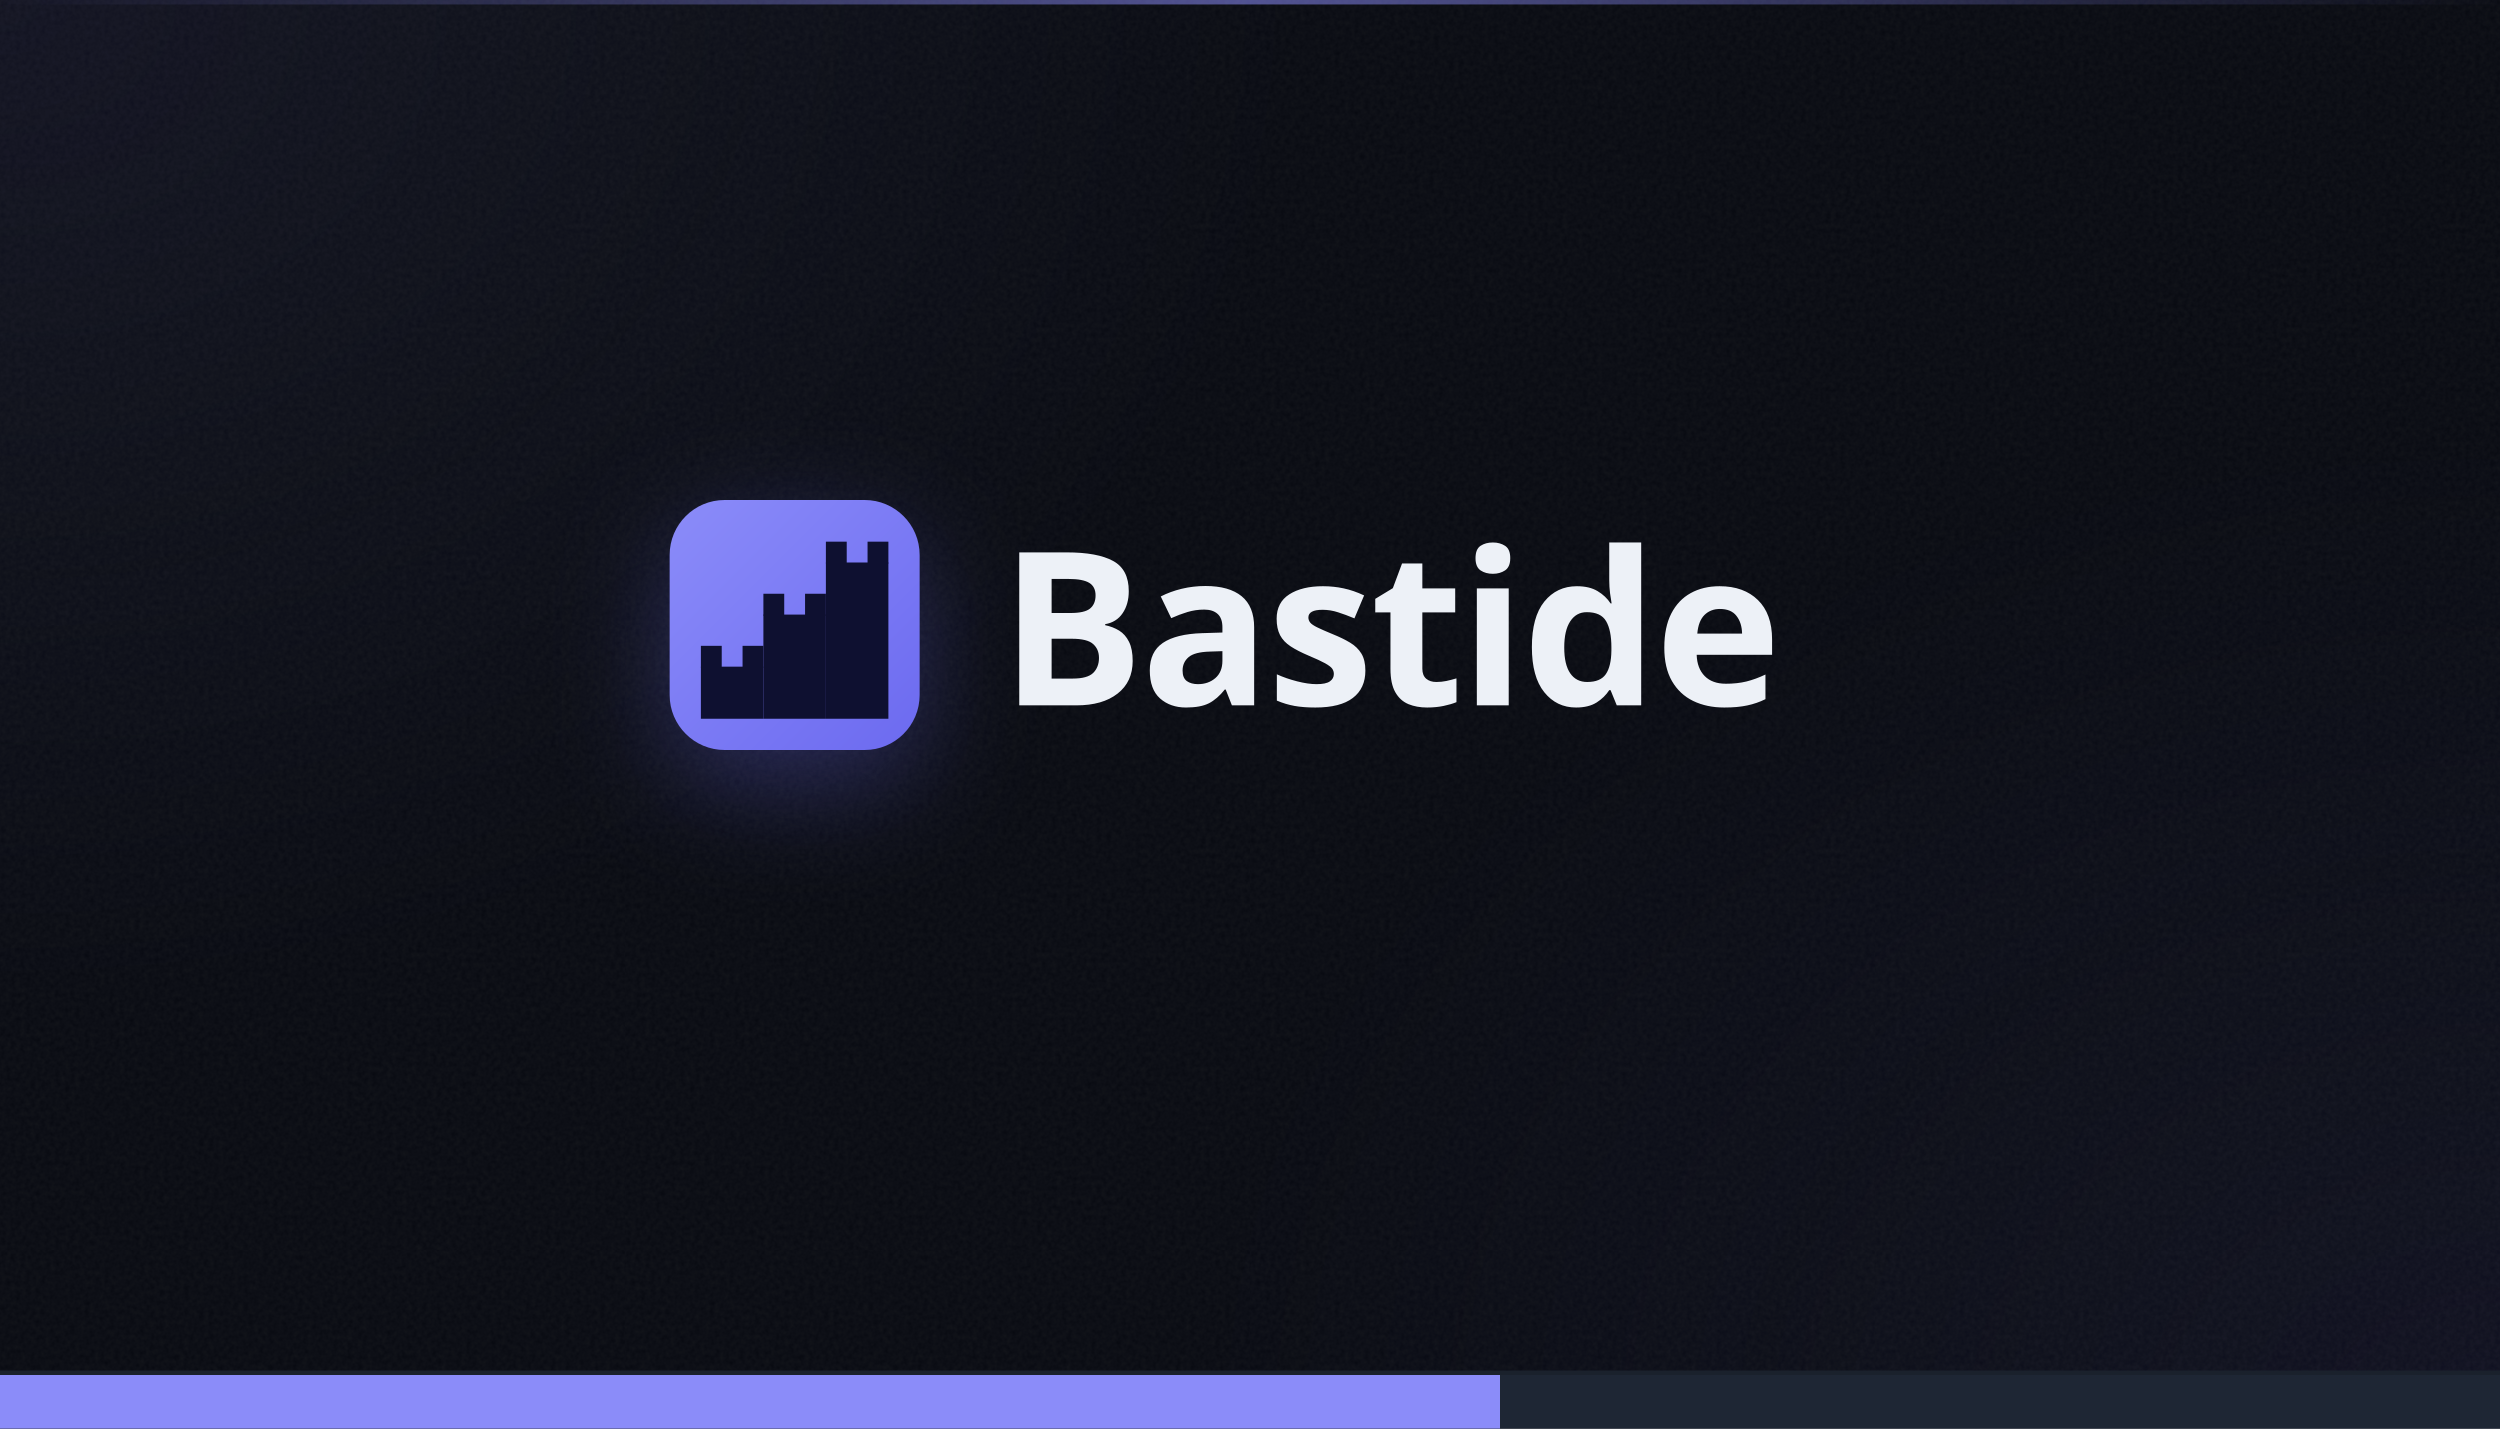
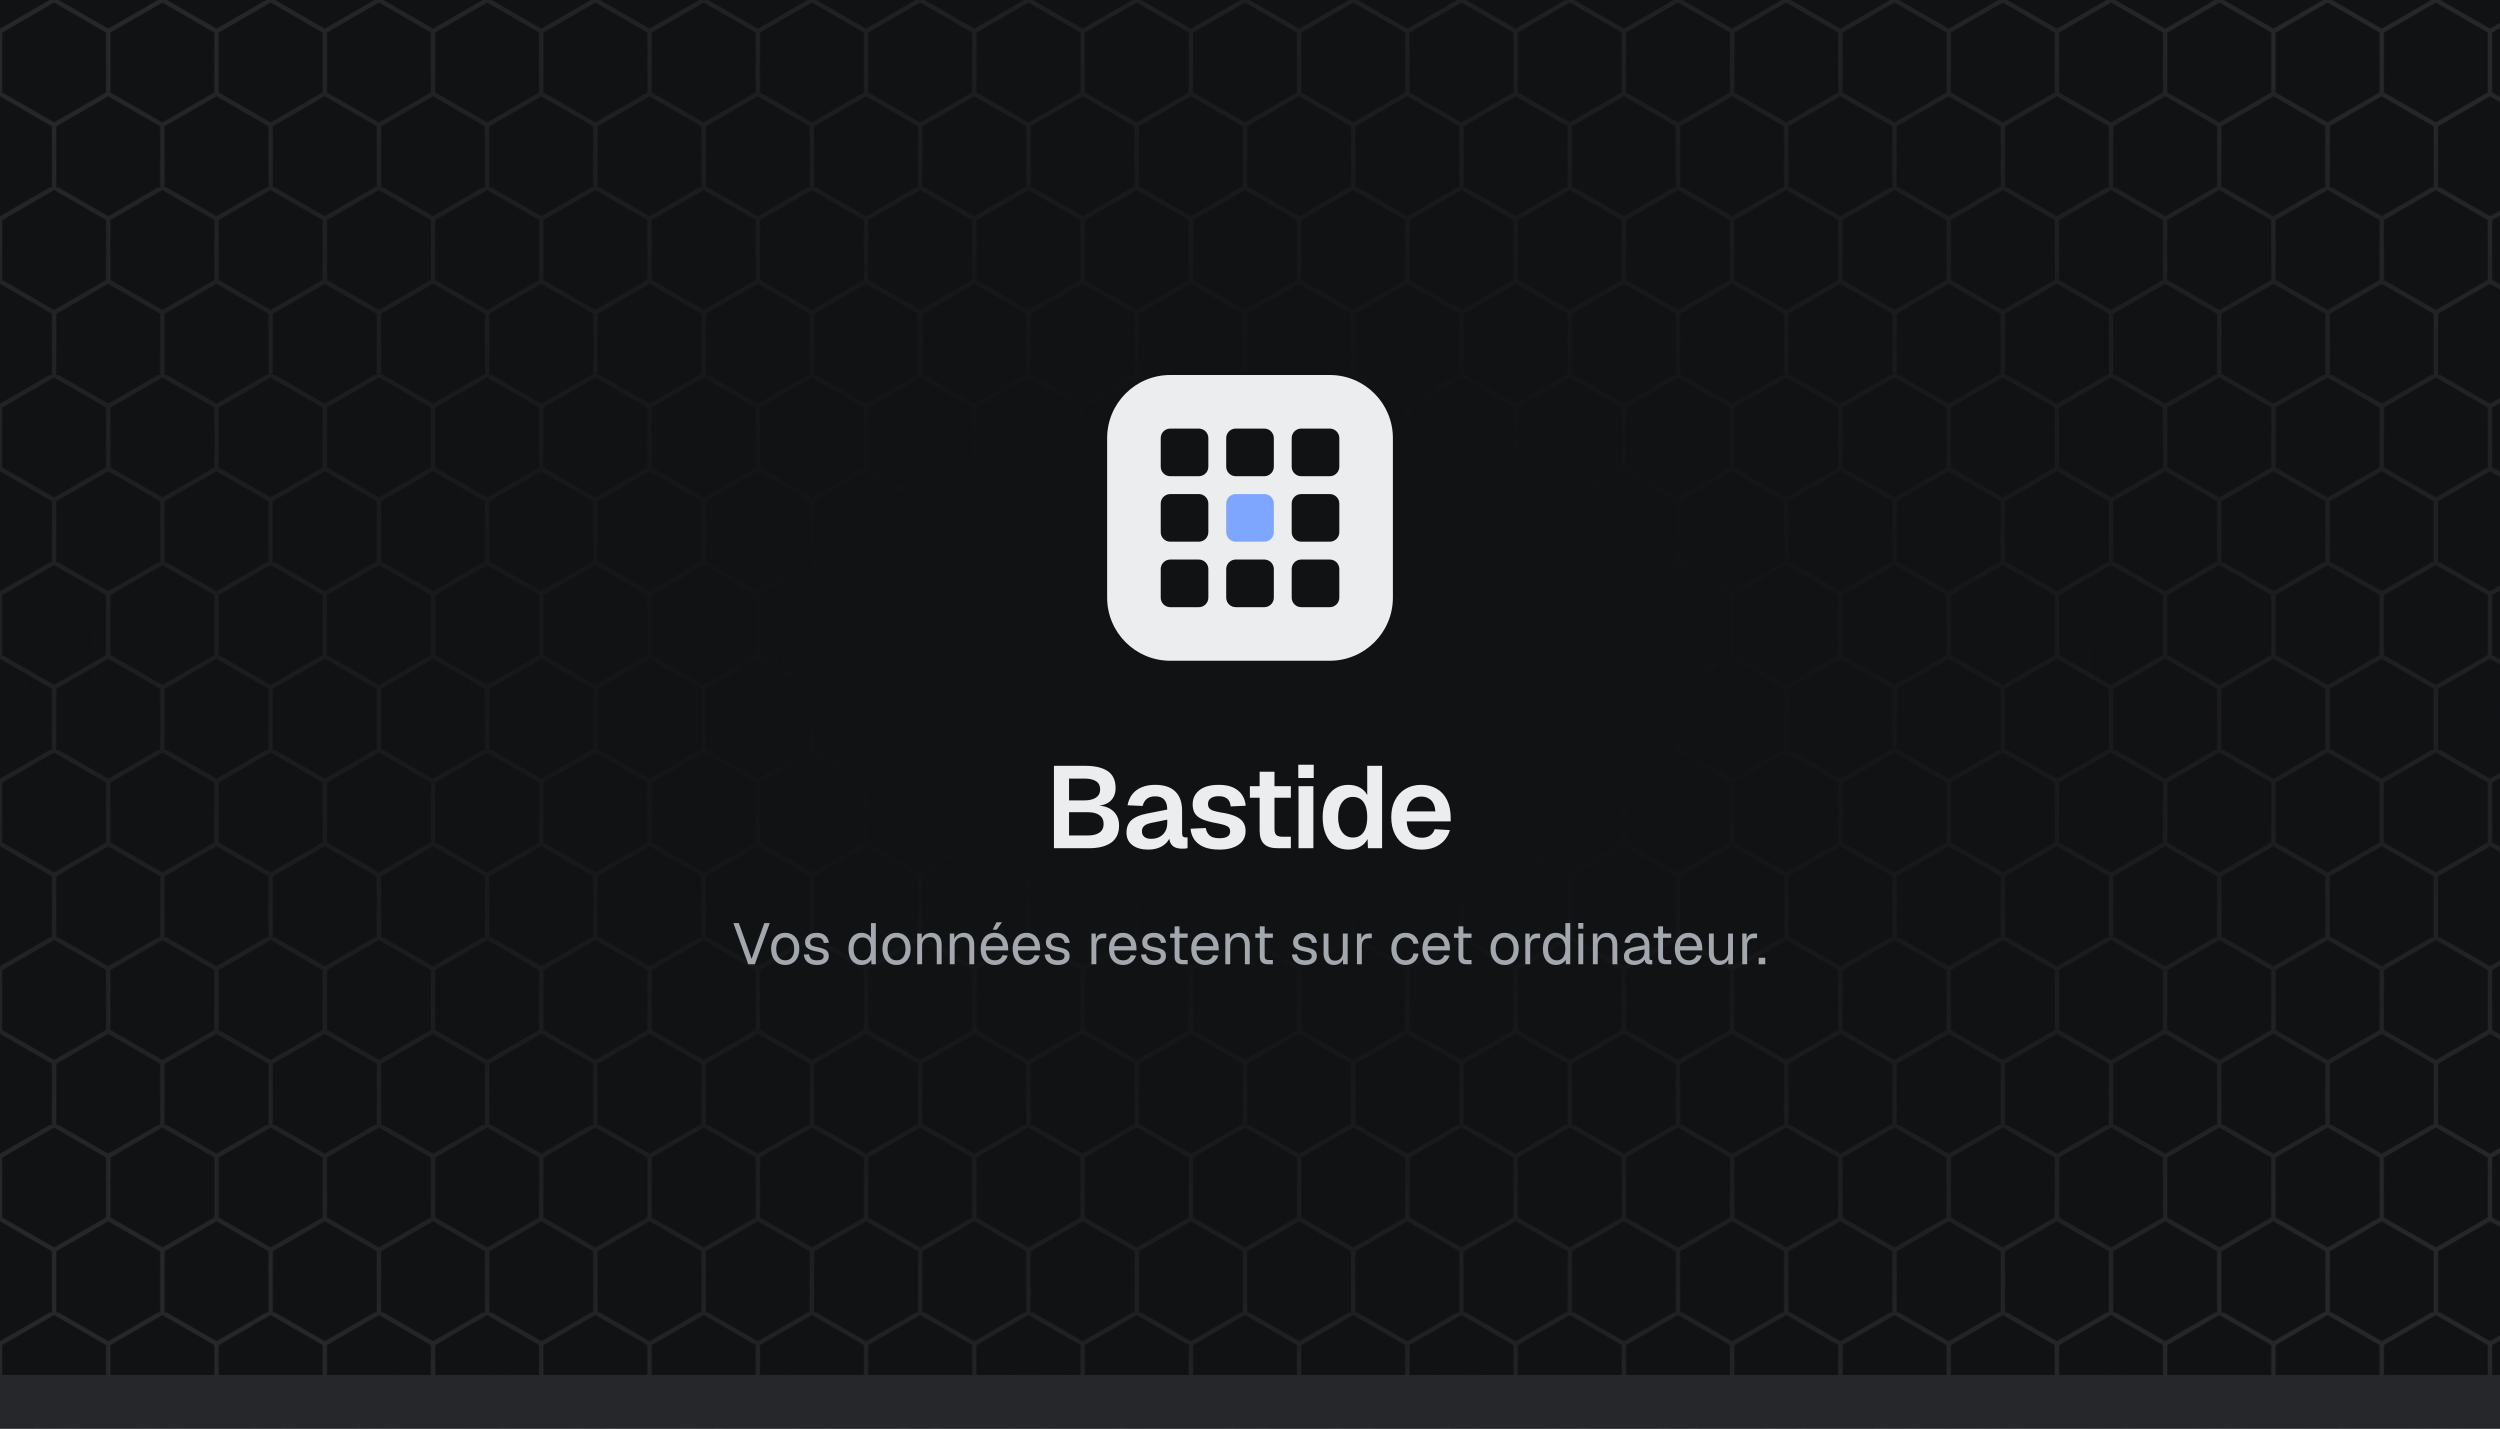
<svg xmlns="http://www.w3.org/2000/svg" width="560" height="320" viewBox="0 0 560 320">
  <defs>
-     <radialGradient id="glowTL" cx="0" cy="0" r="1" gradientUnits="userSpaceOnUse" gradientTransform="translate(0 0) scale(420 320)">
-       <stop offset="0" stop-color="#8B8CF9" stop-opacity=".07" />
-       <stop offset=".7" stop-color="#8B8CF9" stop-opacity="0" />
+     <pattern id="tomettes" width="24.25" height="42" patternUnits="userSpaceOnUse">
+       <path d="M0 7 12.125 0l12.125 7M0 7v14M24.25 7v14M0 21l12.125 7 12.125-7M12.125 28v14" fill="none" stroke="#FFFFFF" stroke-opacity="0.09" />
+     </pattern>
+     <radialGradient id="fade" cx="50%" cy="46%" r="62%">
+       <stop offset=".28" stop-color="#111214" />
+       <stop offset="1" stop-color="#111214" stop-opacity="0" />
    </radialGradient>
-     <radialGradient id="glowBR" cx="0" cy="0" r="1" gradientUnits="userSpaceOnUse" gradientTransform="translate(560 320) scale(420 320)">
-       <stop offset="0" stop-color="#6C6AF0" stop-opacity=".07" />
-       <stop offset=".7" stop-color="#6C6AF0" stop-opacity="0" />
-     </radialGradient>
-     <linearGradient id="topLine" x1="0" x2="1">
-       <stop offset="0" stop-color="#8B8CF9" stop-opacity="0" />
-       <stop offset=".5" stop-color="#8B8CF9" stop-opacity=".55" />
-       <stop offset="1" stop-color="#8B8CF9" stop-opacity="0" />
-     </linearGradient>
-     <linearGradient id="tile" x1="0" y1="0" x2="1" y2="1">
-       <stop offset="0" stop-color="#8B8CF9" />
-       <stop offset="1" stop-color="#6C6AF0" />
-     </linearGradient>
-     <filter id="grainF" x="0" y="0" width="100%" height="100%">
-       <feTurbulence type="fractalNoise" baseFrequency=".9" numOctaves="2" stitchTiles="stitch" />
-       <feColorMatrix values="0 0 0 0 1 0 0 0 0 1 0 0 0 0 1 0 0 0 1 0" />
-     </filter>
-     <pattern id="grain" patternUnits="userSpaceOnUse" width="140" height="140">
-       <rect width="140" height="140" filter="url(#grainF)" />
-     </pattern>
-     <filter id="markGlow" x="-100%" y="-80%" width="300%" height="300%">
-       <feGaussianBlur stdDeviation="12" />
-     </filter>
  </defs>
-   <rect width="560" height="320" fill="#070910" />
-   <rect width="560" height="320" fill="url(#glowTL)" />
-   <rect width="560" height="320" fill="url(#glowBR)" />
-   <rect width="560" height="320" fill="url(#grain)" opacity=".05" />
-   <rect width="560" height="1" fill="url(#topLine)" />
-   <g transform="translate(150 112)">
-     <rect x="0" y="8" width="56" height="56" rx="12.32" fill="#6C6AF0" opacity=".30" filter="url(#markGlow)" />
-     <g transform="scale(2.3333)">
-       <rect width="24" height="24" rx="5.28" fill="url(#tile)" />
-       <g fill="#0E1030">
-         <rect x="3" y="16" width="6" height="5" />
-         <rect x="9" y="11" width="6" height="10" />
-         <rect x="15" y="6" width="6" height="15" />
-         <rect x="3" y="14" width="2" height="2.1" />
-         <rect x="7" y="14" width="2" height="2.1" />
-         <rect x="9" y="9" width="2" height="2.1" />
-         <rect x="13" y="9" width="2" height="2.1" />
-         <rect x="15" y="4" width="2" height="2.1" />
-         <rect x="19" y="4" width="2" height="2.1" />
-       </g>
-     </g>
-     <text x="74" y="46" font-family="'Space Grotesk', sans-serif" font-weight="700" font-size="48" letter-spacing="-0.72" fill="#EDF1F7">Bastide</text>
+   <rect width="560" height="320" fill="#111214" />
+   <rect width="560" height="320" fill="url(#tomettes)" />
+   <rect width="560" height="320" fill="url(#fade)" />
+   <g transform="translate(248 84) scale(2.667)">
+     <rect width="24" height="24" rx="5.3" fill="#ECEDEF" />
+     <rect x="4.5" y="4.5" width="4" height="4" rx="0.8" fill="#111214" />
+     <rect x="10" y="4.5" width="4" height="4" rx="0.8" fill="#111214" />
+     <rect x="15.5" y="4.5" width="4" height="4" rx="0.8" fill="#111214" />
+     <rect x="4.5" y="10" width="4" height="4" rx="0.8" fill="#111214" />
+     <rect x="10" y="10" width="4" height="4" rx="0.8" fill="#7FA6FF" />
+     <rect x="15.5" y="10" width="4" height="4" rx="0.8" fill="#111214" />
+     <rect x="4.5" y="15.5" width="4" height="4" rx="0.8" fill="#111214" />
+     <rect x="10" y="15.5" width="4" height="4" rx="0.8" fill="#111214" />
+     <rect x="15.5" y="15.5" width="4" height="4" rx="0.8" fill="#111214" />
  </g>
-   <rect y="307" width="560" height="1" fill="#1A212C" />
-   <rect y="308" width="560" height="12" fill="#1E2634" />
-   <rect y="308" width="336" height="12" fill="#8B8CF9" />
+   <path fill="#ECEDEF" d="M236.086 190V171.54H243.002Q246.382 171.54 248.137 172.736Q249.892 173.932 249.892 176.532Q249.892 177.702 249.411 178.573Q248.93 179.444 248.007 179.938Q247.084 180.432 245.784 180.484L245.758 180.432Q248.124 180.51 249.398 181.719Q250.672 182.928 250.672 184.93Q250.672 187.478 248.917 188.739Q247.162 190 243.938 190ZM239.466 187.14H243.782Q245.368 187.14 246.291 186.49Q247.214 185.84 247.214 184.566Q247.214 183.292 246.304 182.616Q245.394 181.94 243.782 181.94H239.466ZM239.466 179.288H242.898Q244.562 179.288 245.498 178.664Q246.434 178.04 246.434 176.844Q246.434 175.596 245.524 174.998Q244.614 174.4 242.898 174.4H239.466ZM257.172 190.312Q254.988 190.312 253.662 189.311Q252.336 188.31 252.336 186.516Q252.336 184.722 253.454 183.708Q254.572 182.694 256.86 182.252L261.462 181.342Q261.462 179.86 260.786 179.119Q260.11 178.378 258.784 178.378Q257.588 178.378 256.899 178.937Q256.21 179.496 255.95 180.536L252.57 180.38Q252.986 178.17 254.598 176.987Q256.21 175.804 258.784 175.804Q261.748 175.804 263.269 177.299Q264.79 178.794 264.79 181.576V186.62Q264.79 187.166 264.985 187.374Q265.18 187.582 265.57 187.582H266.012V190Q265.856 190.052 265.505 190.078Q265.154 190.104 264.79 190.104Q263.932 190.104 263.256 189.831Q262.58 189.558 262.216 188.869Q261.852 188.18 261.852 186.984L262.138 187.192Q261.93 188.102 261.241 188.817Q260.552 189.532 259.512 189.922Q258.472 190.312 257.172 190.312ZM257.848 187.894Q258.966 187.894 259.772 187.452Q260.578 187.01 261.02 186.23Q261.462 185.45 261.462 184.384V183.604L257.874 184.332Q256.756 184.566 256.275 185.021Q255.794 185.476 255.794 186.204Q255.794 187.01 256.327 187.452Q256.86 187.894 257.848 187.894ZM273.136 190.312Q271.03 190.312 269.639 189.714Q268.248 189.116 267.52 188.05Q266.792 186.984 266.688 185.632L270.094 185.476Q270.276 186.568 270.978 187.166Q271.68 187.764 273.162 187.764Q274.332 187.764 274.943 187.387Q275.554 187.01 275.554 186.204Q275.554 185.736 275.333 185.424Q275.112 185.112 274.475 184.878Q273.838 184.644 272.616 184.41Q270.51 184.046 269.314 183.513Q268.118 182.98 267.637 182.174Q267.156 181.368 267.156 180.172Q267.156 178.222 268.651 177.013Q270.146 175.804 273.032 175.804Q275.034 175.804 276.321 176.441Q277.608 177.078 278.271 178.131Q278.934 179.184 279.038 180.484L275.658 180.64Q275.632 179.99 275.346 179.47Q275.06 178.95 274.488 178.651Q273.916 178.352 272.98 178.352Q271.81 178.352 271.199 178.82Q270.588 179.288 270.588 180.068Q270.588 180.614 270.835 180.978Q271.082 181.342 271.68 181.563Q272.278 181.784 273.318 181.966Q275.45 182.278 276.698 182.824Q277.946 183.37 278.479 184.189Q279.012 185.008 279.012 186.152Q279.012 188.154 277.413 189.233Q275.814 190.312 273.136 190.312ZM286.188 190Q284.108 190 283.133 189.038Q282.158 188.076 282.158 186.022V172.866H285.486V185.71Q285.486 186.672 285.902 187.049Q286.318 187.426 287.202 187.426H289.152V190ZM279.974 178.69V176.116H289.152V178.69ZM290.868 190V176.116H294.196V190ZM290.816 174.27V171.306H294.274V174.27ZM302.022 190.312Q300.254 190.312 298.967 189.428Q297.68 188.544 296.978 186.906Q296.276 185.268 296.276 183.058Q296.276 180.848 296.978 179.21Q297.68 177.572 298.98 176.688Q300.28 175.804 302.022 175.804Q303.478 175.804 304.583 176.402Q305.688 177 306.26 178.092V171.54H309.588V190H306.416L306.338 187.946Q305.766 189.064 304.622 189.688Q303.478 190.312 302.022 190.312ZM303.036 187.608Q304.076 187.608 304.791 187.088Q305.506 186.568 305.883 185.541Q306.26 184.514 306.26 183.058Q306.26 181.576 305.883 180.562Q305.506 179.548 304.791 179.028Q304.076 178.508 303.036 178.508Q301.528 178.508 300.631 179.717Q299.734 180.926 299.734 183.058Q299.734 185.138 300.631 186.373Q301.528 187.608 303.036 187.608ZM318.454 190.312Q316.374 190.312 314.84 189.415Q313.306 188.518 312.474 186.88Q311.642 185.242 311.642 183.058Q311.642 180.874 312.474 179.249Q313.306 177.624 314.827 176.714Q316.348 175.804 318.376 175.804Q320.352 175.804 321.847 176.688Q323.342 177.572 324.148 179.236Q324.954 180.9 324.954 183.24V183.994H315.1Q315.204 185.814 316.101 186.737Q316.998 187.66 318.48 187.66Q319.598 187.66 320.339 187.153Q321.08 186.646 321.366 185.736L324.772 185.944Q324.2 187.972 322.523 189.142Q320.846 190.312 318.454 190.312ZM315.1 181.758H321.522Q321.418 180.068 320.56 179.249Q319.702 178.43 318.376 178.43Q317.05 178.43 316.179 179.288Q315.308 180.146 315.1 181.758Z" />
+   <path fill="#A3A7AE" d="M167.615 216 164.274 206.77H165.496L168.356 214.778L171.203 206.77H172.425L169.084 216ZM175.896 216.156Q174.947 216.156 174.232 215.714Q173.517 215.272 173.127 214.459Q172.737 213.647 172.737 212.555Q172.737 211.45 173.127 210.644Q173.517 209.838 174.232 209.396Q174.947 208.954 175.896 208.954Q176.845 208.954 177.554 209.396Q178.262 209.838 178.652 210.644Q179.042 211.45 179.042 212.555Q179.042 213.647 178.652 214.459Q178.262 215.272 177.554 215.714Q176.845 216.156 175.896 216.156ZM175.896 215.116Q176.845 215.116 177.372 214.434Q177.898 213.751 177.898 212.555Q177.898 211.359 177.372 210.677Q176.845 209.994 175.896 209.994Q174.947 209.994 174.414 210.677Q173.881 211.359 173.881 212.555Q173.881 213.751 174.414 214.434Q174.947 215.116 175.896 215.116ZM183.033 216.156Q182.084 216.156 181.44 215.857Q180.797 215.558 180.452 215.031Q180.108 214.505 180.056 213.829L181.2 213.751Q181.304 214.375 181.714 214.745Q182.123 215.116 183.033 215.116Q183.735 215.116 184.119 214.889Q184.502 214.661 184.502 214.154Q184.502 213.881 184.379 213.699Q184.255 213.517 183.891 213.38Q183.527 213.244 182.825 213.114Q181.863 212.932 181.317 212.659Q180.771 212.386 180.55 211.996Q180.329 211.606 180.329 211.06Q180.329 210.137 181.012 209.546Q181.694 208.954 182.942 208.954Q183.852 208.954 184.43 209.273Q185.009 209.591 185.308 210.098Q185.607 210.605 185.672 211.164L184.528 211.242Q184.502 210.917 184.333 210.631Q184.164 210.345 183.826 210.169Q183.488 209.994 182.916 209.994Q182.175 209.994 181.824 210.28Q181.473 210.566 181.473 211.008Q181.473 211.346 181.61 211.56Q181.746 211.775 182.091 211.911Q182.435 212.048 183.033 212.152Q184.047 212.321 184.619 212.581Q185.191 212.841 185.418 213.225Q185.646 213.608 185.646 214.154Q185.646 215.103 184.912 215.63Q184.177 216.156 183.033 216.156ZM192.978 216.156Q192.081 216.156 191.424 215.714Q190.768 215.272 190.417 214.466Q190.066 213.66 190.066 212.555Q190.066 211.45 190.417 210.644Q190.768 209.838 191.424 209.396Q192.081 208.954 192.978 208.954Q193.667 208.954 194.239 209.246Q194.811 209.539 195.097 210.072V206.77H196.189V216H195.201L195.162 214.96Q194.876 215.519 194.291 215.838Q193.706 216.156 192.978 216.156ZM193.199 215.116Q193.81 215.116 194.233 214.804Q194.655 214.492 194.876 213.913Q195.097 213.335 195.097 212.555Q195.097 211.749 194.876 211.177Q194.655 210.605 194.233 210.299Q193.81 209.994 193.199 209.994Q192.289 209.994 191.75 210.677Q191.21 211.359 191.21 212.555Q191.21 213.738 191.75 214.427Q192.289 215.116 193.199 215.116ZM200.83 216.156Q199.881 216.156 199.166 215.714Q198.451 215.272 198.061 214.459Q197.671 213.647 197.671 212.555Q197.671 211.45 198.061 210.644Q198.451 209.838 199.166 209.396Q199.881 208.954 200.83 208.954Q201.779 208.954 202.488 209.396Q203.196 209.838 203.586 210.644Q203.976 211.45 203.976 212.555Q203.976 213.647 203.586 214.459Q203.196 215.272 202.488 215.714Q201.779 216.156 200.83 216.156ZM200.83 215.116Q201.779 215.116 202.305 214.434Q202.832 213.751 202.832 212.555Q202.832 211.359 202.305 210.677Q201.779 209.994 200.83 209.994Q199.881 209.994 199.348 210.677Q198.815 211.359 198.815 212.555Q198.815 213.751 199.348 214.434Q199.881 215.116 200.83 215.116ZM205.458 216V209.11H206.459L206.498 210.865L206.368 210.748Q206.498 210.137 206.823 209.74Q207.148 209.344 207.609 209.149Q208.071 208.954 208.604 208.954Q209.397 208.954 209.91 209.305Q210.424 209.656 210.677 210.248Q210.931 210.839 210.931 211.567V216H209.839V211.879Q209.839 211.242 209.689 210.806Q209.54 210.371 209.215 210.144Q208.89 209.916 208.37 209.916Q207.577 209.916 207.063 210.416Q206.55 210.917 206.55 211.879V216ZM212.751 216V209.11H213.752L213.791 210.865L213.661 210.748Q213.791 210.137 214.116 209.74Q214.441 209.344 214.902 209.149Q215.364 208.954 215.897 208.954Q216.69 208.954 217.203 209.305Q217.717 209.656 217.97 210.248Q218.224 210.839 218.224 211.567V216H217.132V211.879Q217.132 211.242 216.982 210.806Q216.833 210.371 216.508 210.144Q216.183 209.916 215.663 209.916Q214.87 209.916 214.356 210.416Q213.843 210.917 213.843 211.879V216ZM222.839 216.156Q221.864 216.156 221.155 215.714Q220.447 215.272 220.063 214.459Q219.68 213.647 219.68 212.555Q219.68 211.463 220.063 210.657Q220.447 209.851 221.142 209.403Q221.838 208.954 222.787 208.954Q223.684 208.954 224.373 209.377Q225.062 209.799 225.445 210.605Q225.829 211.411 225.829 212.568V212.893H220.824Q220.889 213.998 221.415 214.557Q221.942 215.116 222.839 215.116Q223.515 215.116 223.95 214.798Q224.386 214.479 224.555 213.959L225.725 214.05Q225.452 214.973 224.691 215.565Q223.931 216.156 222.839 216.156ZM220.824 211.931H224.633Q224.555 210.93 224.054 210.462Q223.554 209.994 222.787 209.994Q221.994 209.994 221.48 210.481Q220.967 210.969 220.824 211.931ZM222.358 208.252 223.216 206.588H224.438L223.268 208.252ZM230.002 216.156Q229.027 216.156 228.318 215.714Q227.61 215.272 227.226 214.459Q226.843 213.647 226.843 212.555Q226.843 211.463 227.226 210.657Q227.61 209.851 228.305 209.403Q229.001 208.954 229.95 208.954Q230.847 208.954 231.536 209.377Q232.225 209.799 232.608 210.605Q232.992 211.411 232.992 212.568V212.893H227.987Q228.052 213.998 228.578 214.557Q229.105 215.116 230.002 215.116Q230.678 215.116 231.113 214.798Q231.549 214.479 231.718 213.959L232.888 214.05Q232.615 214.973 231.854 215.565Q231.094 216.156 230.002 216.156ZM227.987 211.931H231.796Q231.718 210.93 231.217 210.462Q230.717 209.994 229.95 209.994Q229.157 209.994 228.643 210.481Q228.13 210.969 227.987 211.931ZM236.983 216.156Q236.034 216.156 235.39 215.857Q234.747 215.558 234.402 215.031Q234.058 214.505 234.006 213.829L235.15 213.751Q235.254 214.375 235.663 214.745Q236.073 215.116 236.983 215.116Q237.685 215.116 238.069 214.889Q238.452 214.661 238.452 214.154Q238.452 213.881 238.328 213.699Q238.205 213.517 237.841 213.38Q237.477 213.244 236.775 213.114Q235.813 212.932 235.267 212.659Q234.721 212.386 234.5 211.996Q234.279 211.606 234.279 211.06Q234.279 210.137 234.962 209.546Q235.644 208.954 236.892 208.954Q237.802 208.954 238.38 209.273Q238.959 209.591 239.258 210.098Q239.557 210.605 239.622 211.164L238.478 211.242Q238.452 210.917 238.283 210.631Q238.114 210.345 237.776 210.169Q237.438 209.994 236.866 209.994Q236.125 209.994 235.774 210.28Q235.423 210.566 235.423 211.008Q235.423 211.346 235.56 211.56Q235.696 211.775 236.041 211.911Q236.385 212.048 236.983 212.152Q237.997 212.321 238.569 212.581Q239.141 212.841 239.368 213.225Q239.596 213.608 239.596 214.154Q239.596 215.103 238.862 215.63Q238.127 216.156 236.983 216.156ZM244.484 216V209.11H245.446L245.498 210.852L245.394 210.813Q245.524 209.929 245.959 209.519Q246.395 209.11 247.123 209.11H247.799V210.15H247.136Q246.616 210.15 246.272 210.339Q245.927 210.527 245.751 210.897Q245.576 211.268 245.576 211.84V216ZM251.582 216.156Q250.607 216.156 249.899 215.714Q249.19 215.272 248.806 214.459Q248.423 213.647 248.423 212.555Q248.423 211.463 248.806 210.657Q249.19 209.851 249.885 209.403Q250.581 208.954 251.53 208.954Q252.427 208.954 253.116 209.377Q253.805 209.799 254.189 210.605Q254.572 211.411 254.572 212.568V212.893H249.567Q249.632 213.998 250.159 214.557Q250.685 215.116 251.582 215.116Q252.258 215.116 252.694 214.798Q253.129 214.479 253.298 213.959L254.468 214.05Q254.195 214.973 253.435 215.565Q252.674 216.156 251.582 216.156ZM249.567 211.931H253.376Q253.298 210.93 252.798 210.462Q252.297 209.994 251.53 209.994Q250.737 209.994 250.224 210.481Q249.71 210.969 249.567 211.931ZM258.563 216.156Q257.614 216.156 256.971 215.857Q256.327 215.558 255.983 215.031Q255.638 214.505 255.586 213.829L256.73 213.751Q256.834 214.375 257.244 214.745Q257.653 215.116 258.563 215.116Q259.265 215.116 259.649 214.889Q260.032 214.661 260.032 214.154Q260.032 213.881 259.909 213.699Q259.785 213.517 259.421 213.38Q259.057 213.244 258.355 213.114Q257.393 212.932 256.847 212.659Q256.301 212.386 256.08 211.996Q255.859 211.606 255.859 211.06Q255.859 210.137 256.541 209.546Q257.224 208.954 258.472 208.954Q259.382 208.954 259.961 209.273Q260.539 209.591 260.838 210.098Q261.137 210.605 261.202 211.164L260.058 211.242Q260.032 210.917 259.863 210.631Q259.694 210.345 259.356 210.169Q259.018 209.994 258.446 209.994Q257.705 209.994 257.354 210.28Q257.003 210.566 257.003 211.008Q257.003 211.346 257.139 211.56Q257.276 211.775 257.62 211.911Q257.965 212.048 258.563 212.152Q259.577 212.321 260.149 212.581Q260.721 212.841 260.948 213.225Q261.176 213.608 261.176 214.154Q261.176 215.103 260.442 215.63Q259.707 216.156 258.563 216.156ZM264.946 216Q264.01 216 263.562 215.571Q263.113 215.142 263.113 214.232V207.498H264.205V214.206Q264.205 214.674 264.413 214.856Q264.621 215.038 265.05 215.038H266.038V216ZM262.099 210.072V209.11H266.038V210.072ZM270.003 216.156Q269.028 216.156 268.319 215.714Q267.611 215.272 267.227 214.459Q266.844 213.647 266.844 212.555Q266.844 211.463 267.227 210.657Q267.611 209.851 268.307 209.403Q269.002 208.954 269.951 208.954Q270.848 208.954 271.537 209.377Q272.226 209.799 272.61 210.605Q272.993 211.411 272.993 212.568V212.893H267.988Q268.053 213.998 268.579 214.557Q269.106 215.116 270.003 215.116Q270.679 215.116 271.115 214.798Q271.55 214.479 271.719 213.959L272.889 214.05Q272.616 214.973 271.856 215.565Q271.095 216.156 270.003 216.156ZM267.988 211.931H271.797Q271.719 210.93 271.219 210.462Q270.718 209.994 269.951 209.994Q269.158 209.994 268.644 210.481Q268.131 210.969 267.988 211.931ZM274.475 216V209.11H275.476L275.515 210.865L275.385 210.748Q275.515 210.137 275.84 209.74Q276.165 209.344 276.627 209.149Q277.088 208.954 277.621 208.954Q278.414 208.954 278.928 209.305Q279.441 209.656 279.694 210.248Q279.948 210.839 279.948 211.567V216H278.856V211.879Q278.856 211.242 278.707 210.806Q278.557 210.371 278.232 210.144Q277.907 209.916 277.387 209.916Q276.594 209.916 276.081 210.416Q275.567 210.917 275.567 211.879V216ZM284.03 216Q283.094 216 282.645 215.571Q282.197 215.142 282.197 214.232V207.498H283.289V214.206Q283.289 214.674 283.497 214.856Q283.705 215.038 284.134 215.038H285.122V216ZM281.183 210.072V209.11H285.122V210.072ZM292.363 216.156Q291.414 216.156 290.771 215.857Q290.127 215.558 289.783 215.031Q289.438 214.505 289.386 213.829L290.53 213.751Q290.634 214.375 291.043 214.745Q291.453 215.116 292.363 215.116Q293.065 215.116 293.448 214.889Q293.832 214.661 293.832 214.154Q293.832 213.881 293.709 213.699Q293.585 213.517 293.221 213.38Q292.857 213.244 292.155 213.114Q291.193 212.932 290.647 212.659Q290.101 212.386 289.88 211.996Q289.659 211.606 289.659 211.06Q289.659 210.137 290.341 209.546Q291.024 208.954 292.272 208.954Q293.182 208.954 293.76 209.273Q294.339 209.591 294.638 210.098Q294.937 210.605 295.002 211.164L293.858 211.242Q293.832 210.917 293.663 210.631Q293.494 210.345 293.156 210.169Q292.818 209.994 292.246 209.994Q291.505 209.994 291.154 210.28Q290.803 210.566 290.803 211.008Q290.803 211.346 290.94 211.56Q291.076 211.775 291.421 211.911Q291.765 212.048 292.363 212.152Q293.377 212.321 293.949 212.581Q294.521 212.841 294.749 213.225Q294.976 213.608 294.976 214.154Q294.976 215.103 294.241 215.63Q293.507 216.156 292.363 216.156ZM298.746 216.156Q297.719 216.156 297.101 215.46Q296.484 214.765 296.484 213.543V209.11H297.576V213.244Q297.576 214.245 297.933 214.719Q298.291 215.194 299.032 215.194Q299.851 215.194 300.319 214.667Q300.787 214.141 300.787 213.218V209.11H301.879V216H300.839V214.297L301.008 214.388Q300.8 215.233 300.215 215.695Q299.63 216.156 298.746 216.156ZM303.959 216V209.11H304.921L304.973 210.852L304.869 210.813Q304.999 209.929 305.435 209.519Q305.87 209.11 306.598 209.11H307.274V210.15H306.611Q306.091 210.15 305.747 210.339Q305.402 210.527 305.227 210.897Q305.051 211.268 305.051 211.84V216ZM314.827 216.156Q313.865 216.156 313.157 215.714Q312.448 215.272 312.058 214.459Q311.668 213.647 311.668 212.555Q311.668 211.463 312.058 210.657Q312.448 209.851 313.157 209.403Q313.865 208.954 314.827 208.954Q315.62 208.954 316.238 209.233Q316.855 209.513 317.245 210.046Q317.635 210.579 317.752 211.346L316.608 211.424Q316.491 210.735 316.01 210.365Q315.529 209.994 314.827 209.994Q313.878 209.994 313.345 210.677Q312.812 211.359 312.812 212.555Q312.812 213.751 313.345 214.434Q313.878 215.116 314.827 215.116Q315.529 215.116 316.01 214.726Q316.491 214.336 316.608 213.556L317.752 213.634Q317.635 214.401 317.245 214.966Q316.855 215.532 316.238 215.844Q315.62 216.156 314.827 216.156ZM321.795 216.156Q320.82 216.156 320.112 215.714Q319.403 215.272 319.02 214.459Q318.636 213.647 318.636 212.555Q318.636 211.463 319.02 210.657Q319.403 209.851 320.099 209.403Q320.794 208.954 321.743 208.954Q322.64 208.954 323.329 209.377Q324.018 209.799 324.402 210.605Q324.785 211.411 324.785 212.568V212.893H319.78Q319.845 213.998 320.372 214.557Q320.898 215.116 321.795 215.116Q322.471 215.116 322.907 214.798Q323.342 214.479 323.511 213.959L324.681 214.05Q324.408 214.973 323.648 215.565Q322.887 216.156 321.795 216.156ZM319.78 211.931H323.589Q323.511 210.93 323.011 210.462Q322.51 209.994 321.743 209.994Q320.95 209.994 320.437 210.481Q319.923 210.969 319.78 211.931ZM328.529 216Q327.593 216 327.145 215.571Q326.696 215.142 326.696 214.232V207.498H327.788V214.206Q327.788 214.674 327.996 214.856Q328.204 215.038 328.633 215.038H329.621V216ZM325.682 210.072V209.11H329.621V210.072ZM337.044 216.156Q336.095 216.156 335.38 215.714Q334.665 215.272 334.275 214.459Q333.885 213.647 333.885 212.555Q333.885 211.45 334.275 210.644Q334.665 209.838 335.38 209.396Q336.095 208.954 337.044 208.954Q337.993 208.954 338.702 209.396Q339.41 209.838 339.8 210.644Q340.19 211.45 340.19 212.555Q340.19 213.647 339.8 214.459Q339.41 215.272 338.702 215.714Q337.993 216.156 337.044 216.156ZM337.044 215.116Q337.993 215.116 338.52 214.434Q339.046 213.751 339.046 212.555Q339.046 211.359 338.52 210.677Q337.993 209.994 337.044 209.994Q336.095 209.994 335.562 210.677Q335.029 211.359 335.029 212.555Q335.029 213.751 335.562 214.434Q336.095 215.116 337.044 215.116ZM341.672 216V209.11H342.634L342.686 210.852L342.582 210.813Q342.712 209.929 343.148 209.519Q343.583 209.11 344.311 209.11H344.987V210.15H344.324Q343.804 210.15 343.46 210.339Q343.115 210.527 342.94 210.897Q342.764 211.268 342.764 211.84V216ZM348.523 216.156Q347.626 216.156 346.97 215.714Q346.313 215.272 345.962 214.466Q345.611 213.66 345.611 212.555Q345.611 211.45 345.962 210.644Q346.313 209.838 346.97 209.396Q347.626 208.954 348.523 208.954Q349.212 208.954 349.784 209.246Q350.356 209.539 350.642 210.072V206.77H351.734V216H350.746L350.707 214.96Q350.421 215.519 349.836 215.838Q349.251 216.156 348.523 216.156ZM348.744 215.116Q349.355 215.116 349.778 214.804Q350.2 214.492 350.421 213.913Q350.642 213.335 350.642 212.555Q350.642 211.749 350.421 211.177Q350.2 210.605 349.778 210.299Q349.355 209.994 348.744 209.994Q347.834 209.994 347.295 210.677Q346.755 211.359 346.755 212.555Q346.755 213.738 347.295 214.427Q347.834 215.116 348.744 215.116ZM353.554 216V209.11H354.646V216ZM353.528 208.031V206.757H354.672V208.031ZM356.804 216V209.11H357.805L357.844 210.865L357.714 210.748Q357.844 210.137 358.169 209.74Q358.494 209.344 358.956 209.149Q359.417 208.954 359.95 208.954Q360.743 208.954 361.257 209.305Q361.77 209.656 362.024 210.248Q362.277 210.839 362.277 211.567V216H361.185V211.879Q361.185 211.242 361.036 210.806Q360.886 210.371 360.561 210.144Q360.236 209.916 359.716 209.916Q358.923 209.916 358.41 210.416Q357.896 210.917 357.896 211.879V216ZM366.086 216.156Q365.02 216.156 364.39 215.662Q363.759 215.168 363.759 214.284Q363.759 213.4 364.279 212.893Q364.799 212.386 365.93 212.178L368.374 211.723Q368.374 210.852 367.965 210.423Q367.555 209.994 366.736 209.994Q366.021 209.994 365.605 210.312Q365.189 210.631 365.033 211.229L363.876 211.138Q364.071 210.163 364.819 209.559Q365.566 208.954 366.736 208.954Q368.062 208.954 368.764 209.702Q369.466 210.449 369.466 211.762V214.609Q369.466 214.843 369.551 214.94Q369.635 215.038 369.83 215.038H370.103V216Q370.051 216.013 369.934 216.019Q369.817 216.026 369.687 216.026Q369.219 216.026 368.927 215.877Q368.634 215.727 368.504 215.409Q368.374 215.09 368.374 214.57L368.504 214.596Q368.413 215.038 368.062 215.395Q367.711 215.753 367.191 215.954Q366.671 216.156 366.086 216.156ZM366.19 215.194Q366.879 215.194 367.367 214.928Q367.854 214.661 368.114 214.2Q368.374 213.738 368.374 213.166V212.672L366.138 213.088Q365.436 213.218 365.17 213.484Q364.903 213.751 364.903 214.18Q364.903 214.661 365.248 214.928Q365.592 215.194 366.19 215.194ZM373.262 216Q372.326 216 371.878 215.571Q371.429 215.142 371.429 214.232V207.498H372.521V214.206Q372.521 214.674 372.729 214.856Q372.937 215.038 373.366 215.038H374.354V216ZM370.415 210.072V209.11H374.354V210.072ZM378.319 216.156Q377.344 216.156 376.636 215.714Q375.927 215.272 375.544 214.459Q375.16 213.647 375.16 212.555Q375.16 211.463 375.544 210.657Q375.927 209.851 376.623 209.403Q377.318 208.954 378.267 208.954Q379.164 208.954 379.853 209.377Q380.542 209.799 380.926 210.605Q381.309 211.411 381.309 212.568V212.893H376.304Q376.369 213.998 376.896 214.557Q377.422 215.116 378.319 215.116Q378.995 215.116 379.431 214.798Q379.866 214.479 380.035 213.959L381.205 214.05Q380.932 214.973 380.172 215.565Q379.411 216.156 378.319 216.156ZM376.304 211.931H380.113Q380.035 210.93 379.535 210.462Q379.034 209.994 378.267 209.994Q377.474 209.994 376.961 210.481Q376.447 210.969 376.304 211.931ZM385.053 216.156Q384.026 216.156 383.409 215.46Q382.791 214.765 382.791 213.543V209.11H383.883V213.244Q383.883 214.245 384.241 214.719Q384.598 215.194 385.339 215.194Q386.158 215.194 386.626 214.667Q387.094 214.141 387.094 213.218V209.11H388.186V216H387.146V214.297L387.315 214.388Q387.107 215.233 386.522 215.695Q385.937 216.156 385.053 216.156ZM390.266 216V209.11H391.228L391.28 210.852L391.176 210.813Q391.306 209.929 391.742 209.519Q392.177 209.11 392.905 209.11H393.581V210.15H392.918Q392.398 210.15 392.054 210.339Q391.709 210.527 391.534 210.897Q391.358 211.268 391.358 211.84V216ZM393.945 216V214.531H395.414V216Z" />
+   <rect y="308" width="560" height="12" fill="#25272B" />
</svg>
